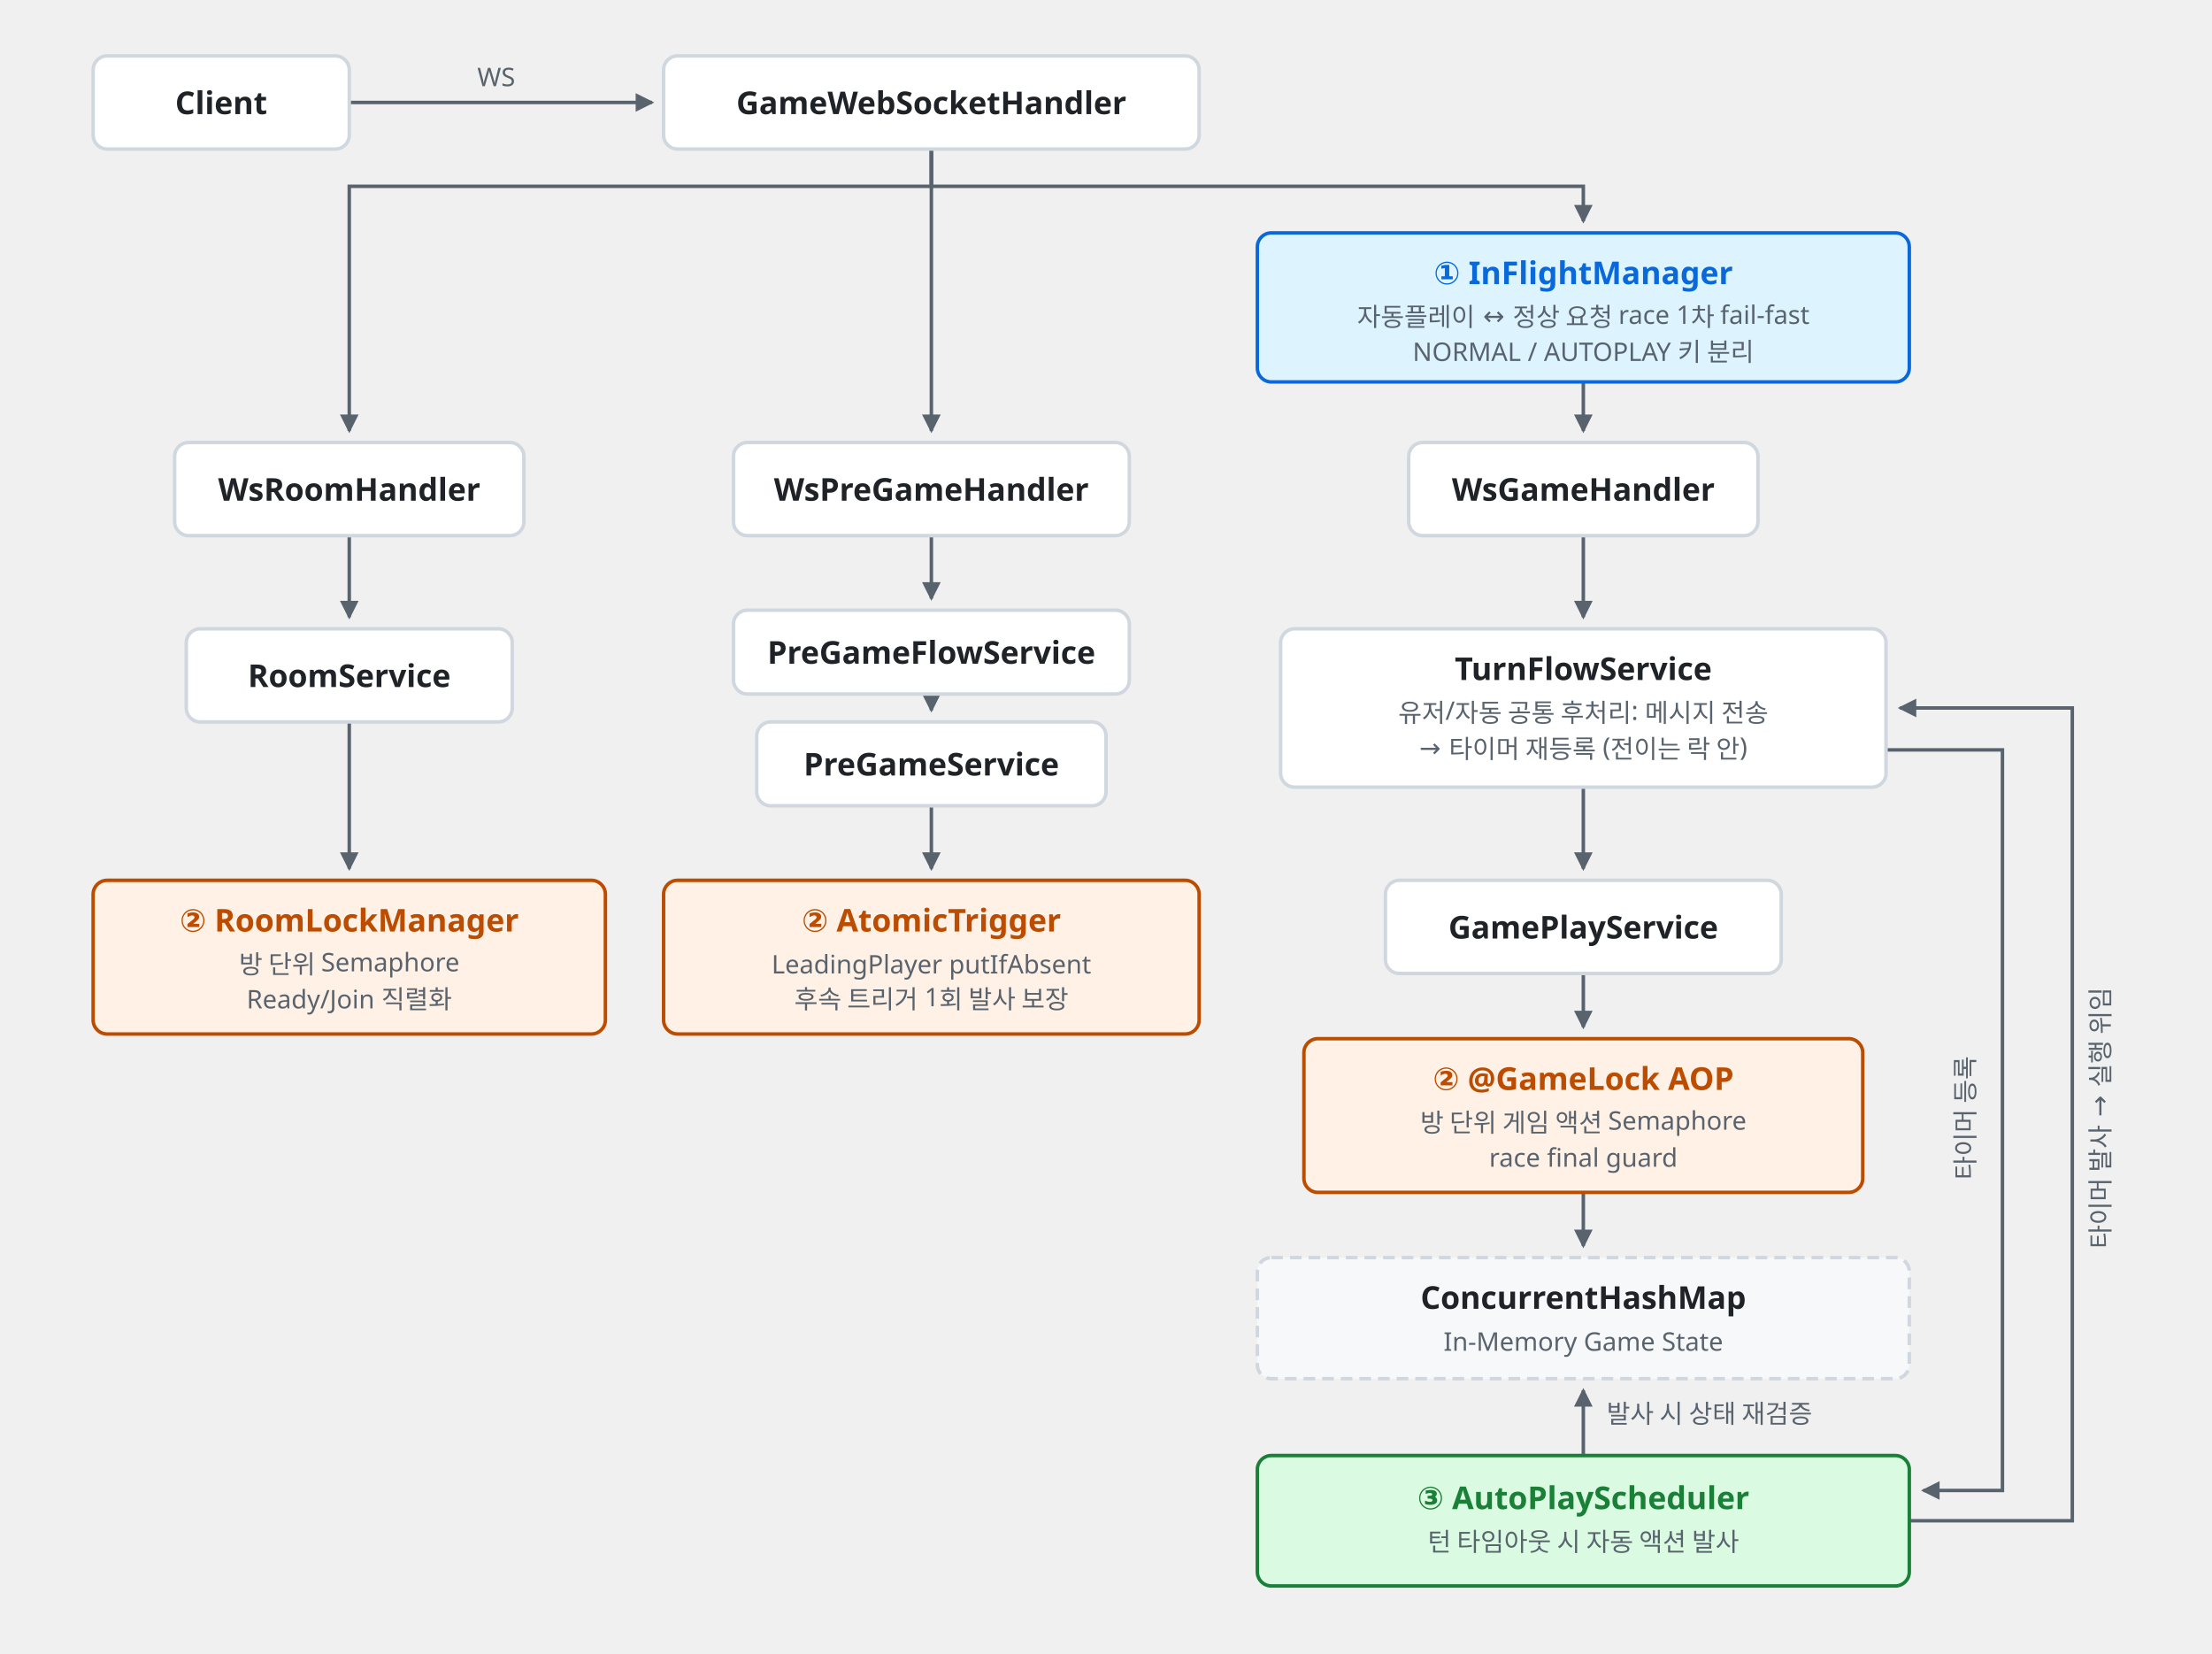
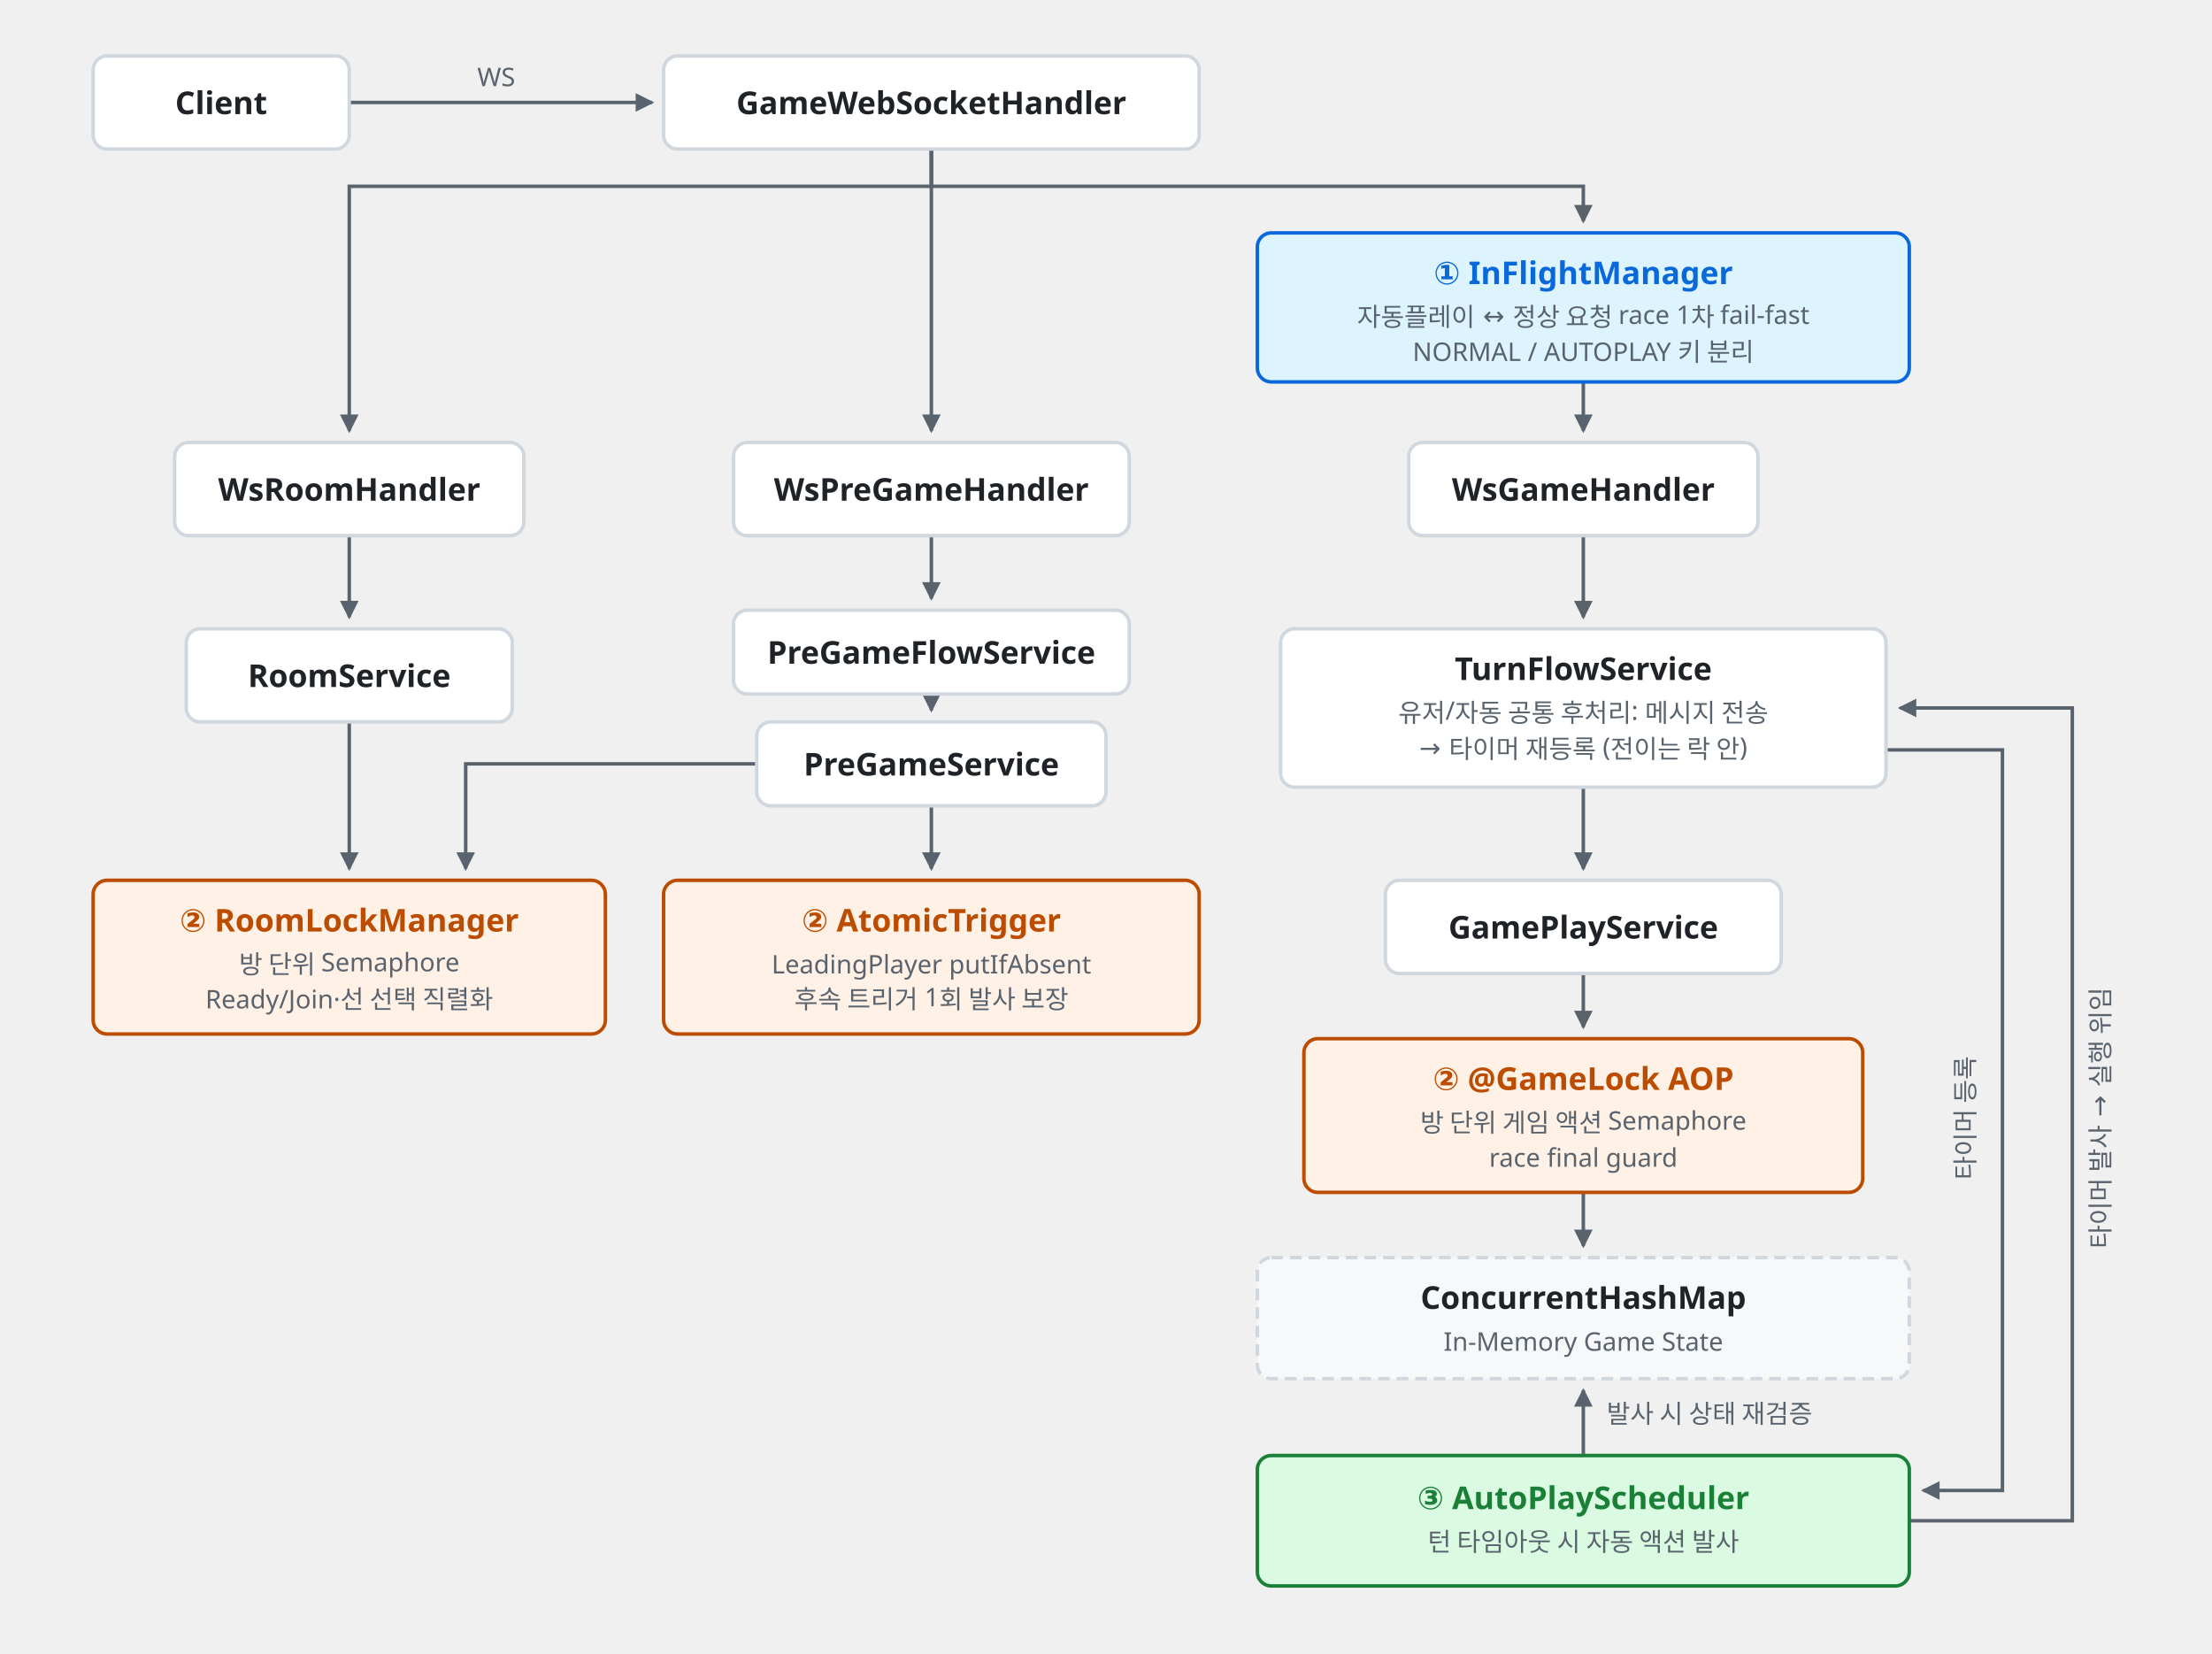
<svg xmlns="http://www.w3.org/2000/svg" viewBox="0 0 950 710" font-family="Pretendard, 'Noto Sans KR', 'Malgun Gothic', 'Apple SD Gothic Neo', 'Segoe UI', sans-serif">
  <defs>
    <marker id="arw" markerWidth="9" markerHeight="8" refX="7" refY="4" orient="auto" markerUnits="userSpaceOnUse">
      <path d="M0,0 L8,4 L0,8 Z" fill="#59636e" />
    </marker>
  </defs>
  <style>
    .box{fill:#ffffff;stroke:#d0d7de;stroke-width:1.5}
    .a1{fill:#ddf4ff;stroke:#0969da;stroke-width:1.5}
    .a2{fill:#fff1e5;stroke:#bc4c00;stroke-width:1.5}
    .a3{fill:#dafbe1;stroke:#1a7f37;stroke-width:1.5}
    .store{fill:#f6f8fa;stroke:#d0d7de;stroke-width:1.5;stroke-dasharray:5 3}
    .t{fill:#1f2328;font-size:13.5px;font-weight:600;text-anchor:middle}
    .c1{fill:#0969da}
    .c2{fill:#bc4c00}
    .c3{fill:#1a7f37}
    .s{fill:#59636e;font-size:11px;text-anchor:middle}
    .lbl{fill:#59636e;font-size:11px}
    .edge{stroke:#59636e;stroke-width:1.5;fill:none;marker-end:url(#arw)}
  </style>
  <path class="edge" d="M150,44 H280" />
  <text class="lbl" x="205" y="37">WS</text>
  <path class="edge" d="M400,64 V80 H150 V185" />
  <path class="edge" d="M400,64 V185" />
  <path class="edge" d="M400,64 V80 H680 V95" />
  <path class="edge" d="M680,164 V185" />
  <path class="edge" d="M150,230 V265" />
  <path class="edge" d="M400,230 V257" />
  <path class="edge" d="M400,298 V305" />
  <path class="edge" d="M680,230 V265" />
  <path class="edge" d="M150,310 V373" />
  <path class="edge" d="M400,346 V373" />
+   <path class="edge" d="M325,328 H200 V373" />
  <path class="edge" d="M680,338 V373" />
  <path class="edge" d="M680,418 V441" />
  <path class="edge" d="M680,512 V535" />
  <path class="edge" d="M680,625 V597" />
  <text class="lbl" x="690" y="611">발사 시 상태 재검증</text>
  <path class="edge" d="M810,322 H860 V640 H826" />
  <text class="lbl" x="848" y="480" text-anchor="middle" transform="rotate(-90 848 480)">타이머 등록</text>
  <path class="edge" d="M820,653 H890 V304 H816" />
  <text class="lbl" x="906" y="480" text-anchor="middle" transform="rotate(-90 906 480)">타이머 발사 → 실행 위임</text>
  <rect class="box" x="40" y="24" width="110" height="40" rx="6" />
  <text class="t" x="95" y="49">Client</text>
  <rect class="box" x="285" y="24" width="230" height="40" rx="6" />
  <text class="t" x="400" y="49">GameWebSocketHandler</text>
  <rect class="a1" x="540" y="100" width="280" height="64" rx="6" />
  <text class="t c1" x="680" y="122">① InFlightManager</text>
  <text class="s" x="680" y="140">자동플레이 ↔ 정상 요청 race 1차 fail-fast</text>
  <text class="s" x="680" y="155">NORMAL / AUTOPLAY 키 분리</text>
  <rect class="box" x="75" y="190" width="150" height="40" rx="6" />
  <text class="t" x="150" y="215">WsRoomHandler</text>
  <rect class="box" x="315" y="190" width="170" height="40" rx="6" />
  <text class="t" x="400" y="215">WsPreGameHandler</text>
  <rect class="box" x="605" y="190" width="150" height="40" rx="6" />
  <text class="t" x="680" y="215">WsGameHandler</text>
  <rect class="box" x="80" y="270" width="140" height="40" rx="6" />
  <text class="t" x="150" y="295">RoomService</text>
  <rect class="box" x="315" y="262" width="170" height="36" rx="6" />
  <text class="t" x="400" y="285">PreGameFlowService</text>
  <rect class="box" x="325" y="310" width="150" height="36" rx="6" />
  <text class="t" x="400" y="333">PreGameService</text>
  <rect class="box" x="550" y="270" width="260" height="68" rx="6" />
  <text class="t" x="680" y="292">TurnFlowService</text>
  <text class="s" x="680" y="310">유저/자동 공통 후처리: 메시지 전송</text>
  <text class="s" x="680" y="325">→ 타이머 재등록 (전이는 락 안)</text>
  <rect class="a2" x="40" y="378" width="220" height="66" rx="6" />
  <text class="t c2" x="150" y="400">② RoomLockManager</text>
  <text class="s" x="150" y="418">방 단위 Semaphore</text>
-   <text class="s" x="150" y="433">Ready/Join 직렬화</text>
+   <text class="s" x="150" y="433">Ready/Join·선 선택 직렬화</text>
  <rect class="a2" x="285" y="378" width="230" height="66" rx="6" />
  <text class="t c2" x="400" y="400">② AtomicTrigger</text>
  <text class="s" x="400" y="418">LeadingPlayer putIfAbsent</text>
  <text class="s" x="400" y="433">후속 트리거 1회 발사 보장</text>
  <rect class="box" x="595" y="378" width="170" height="40" rx="6" />
  <text class="t" x="680" y="403">GamePlayService</text>
  <rect class="a2" x="560" y="446" width="240" height="66" rx="6" />
  <text class="t c2" x="680" y="468">② @GameLock AOP</text>
  <text class="s" x="680" y="486">방 단위 게임 액션 Semaphore</text>
  <text class="s" x="680" y="501">race final guard</text>
  <rect class="store" x="540" y="540" width="280" height="52" rx="6" />
  <text class="t" x="680" y="562">ConcurrentHashMap</text>
  <text class="s" x="680" y="580">In-Memory Game State</text>
  <rect class="a3" x="540" y="625" width="280" height="56" rx="6" />
  <text class="t c3" x="680" y="648">③ AutoPlayScheduler</text>
  <text class="s" x="680" y="666">턴 타임아웃 시 자동 액션 발사</text>
</svg>
